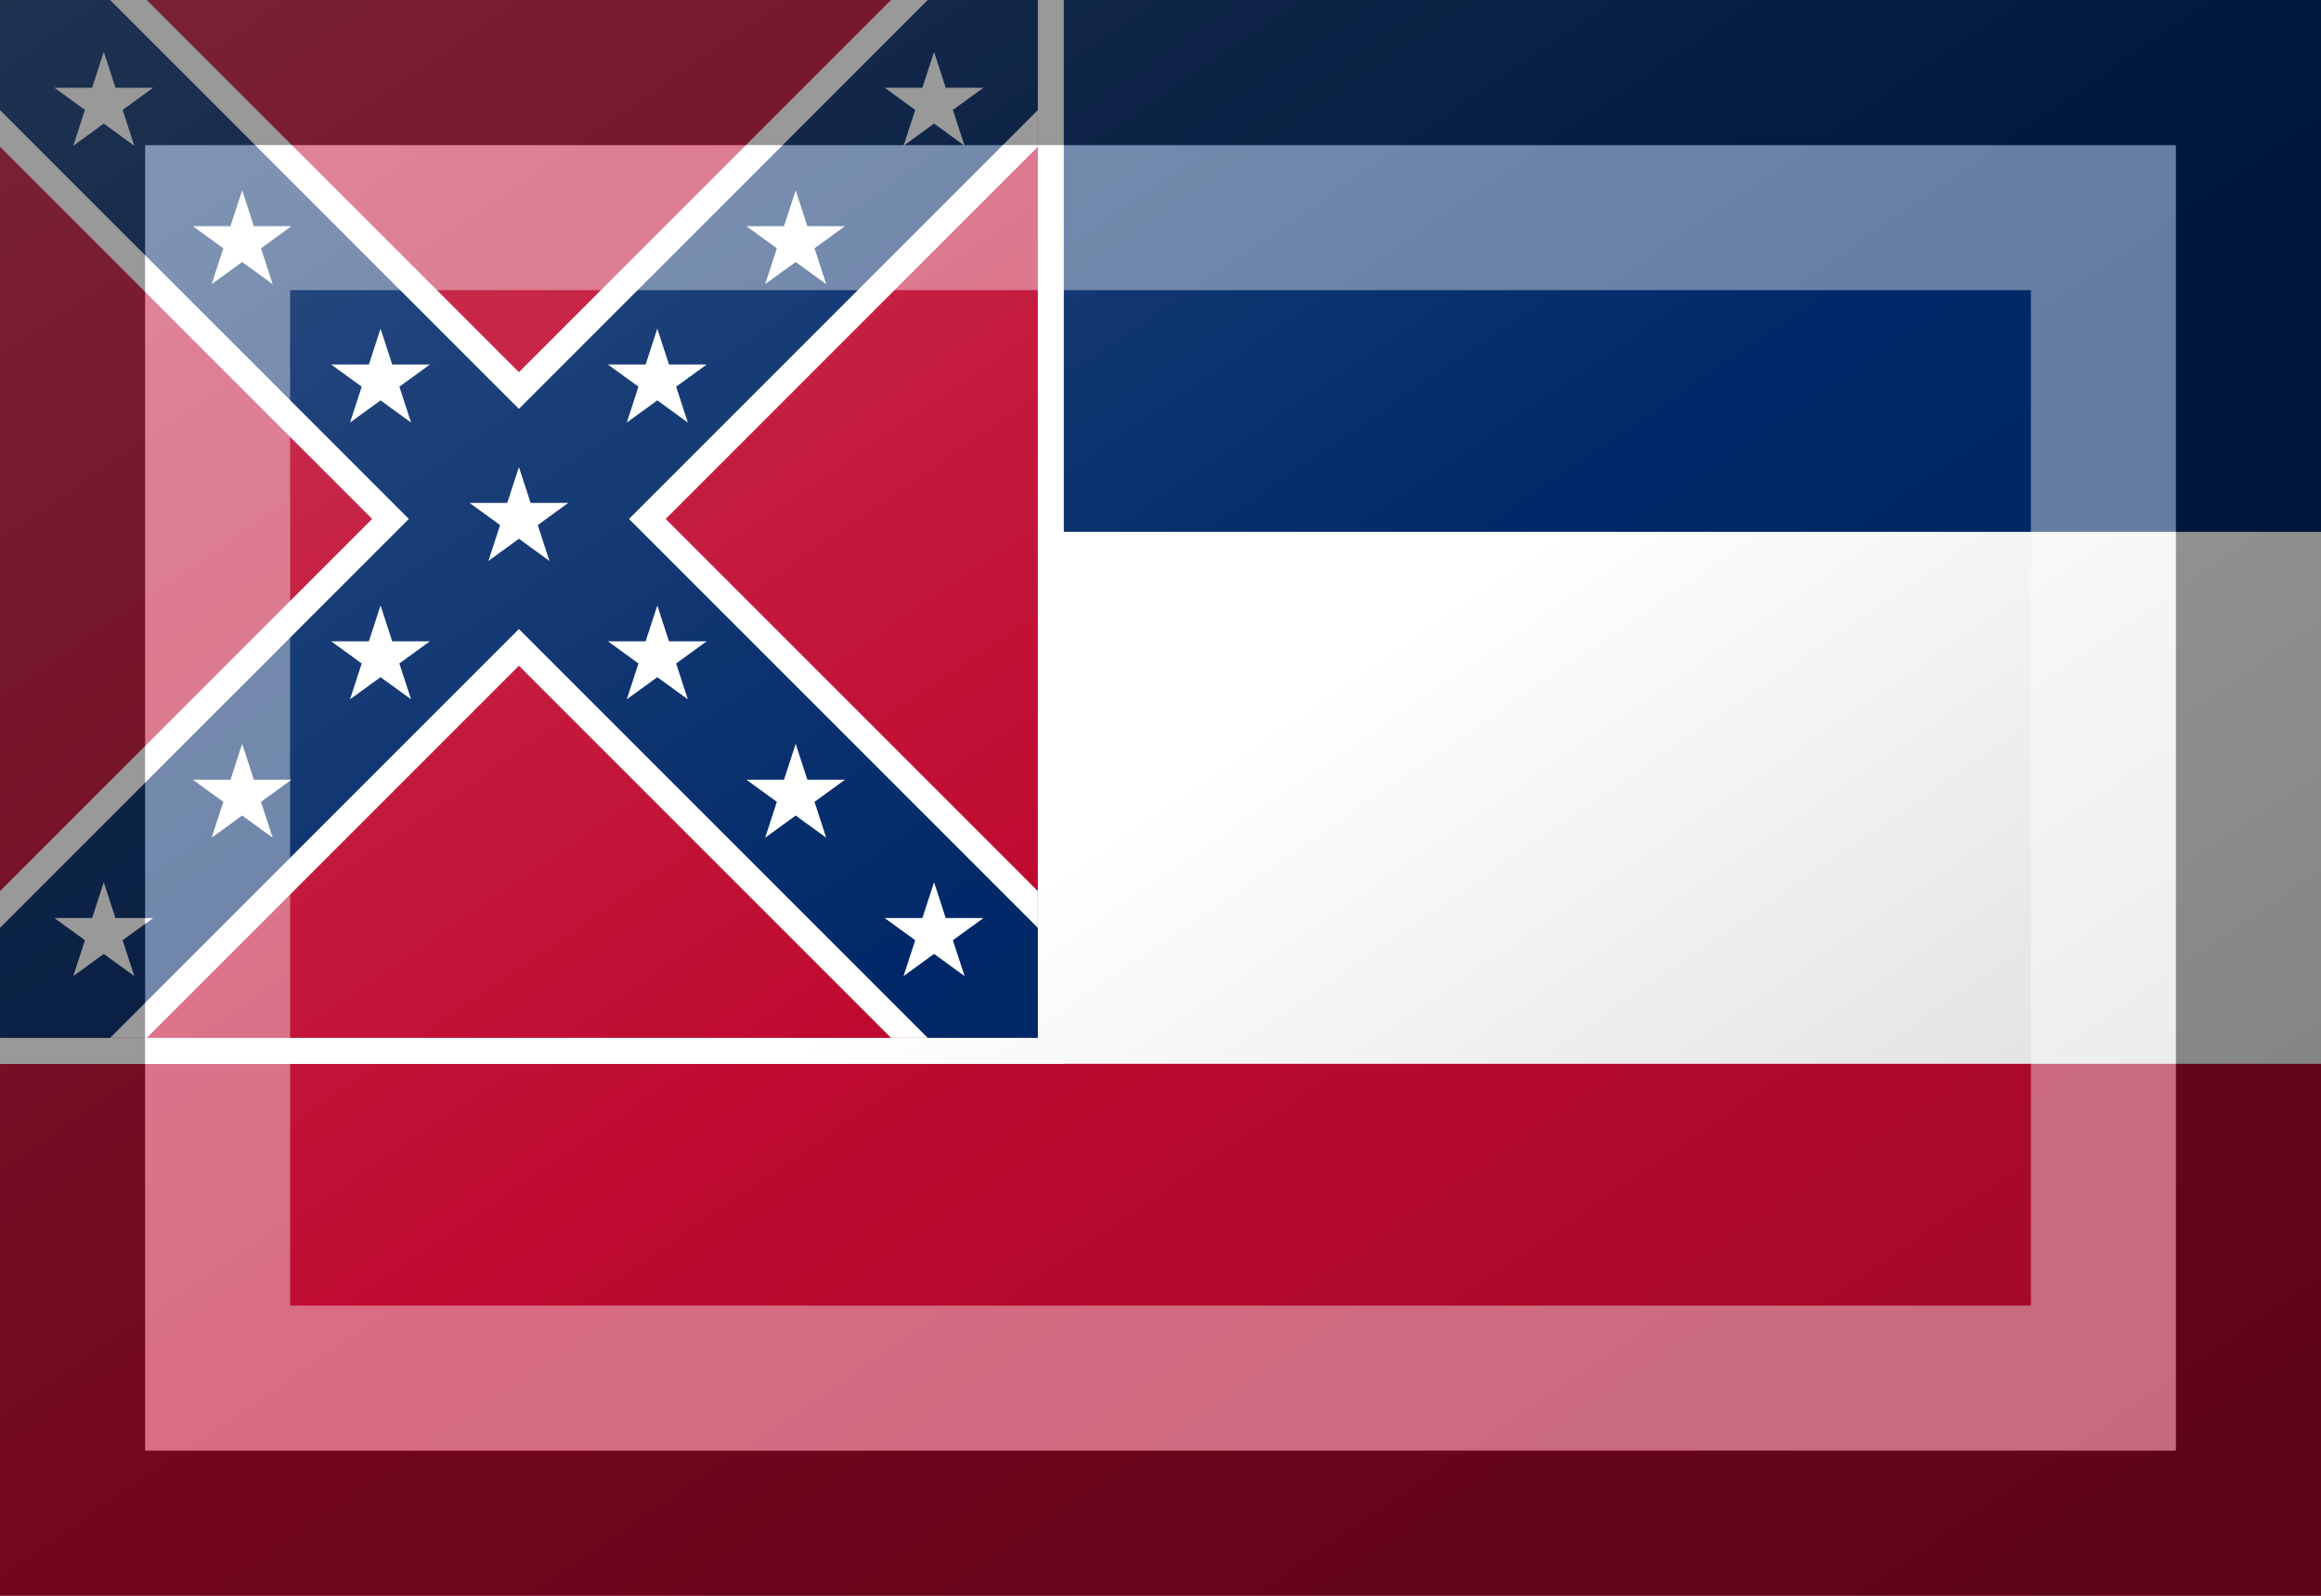
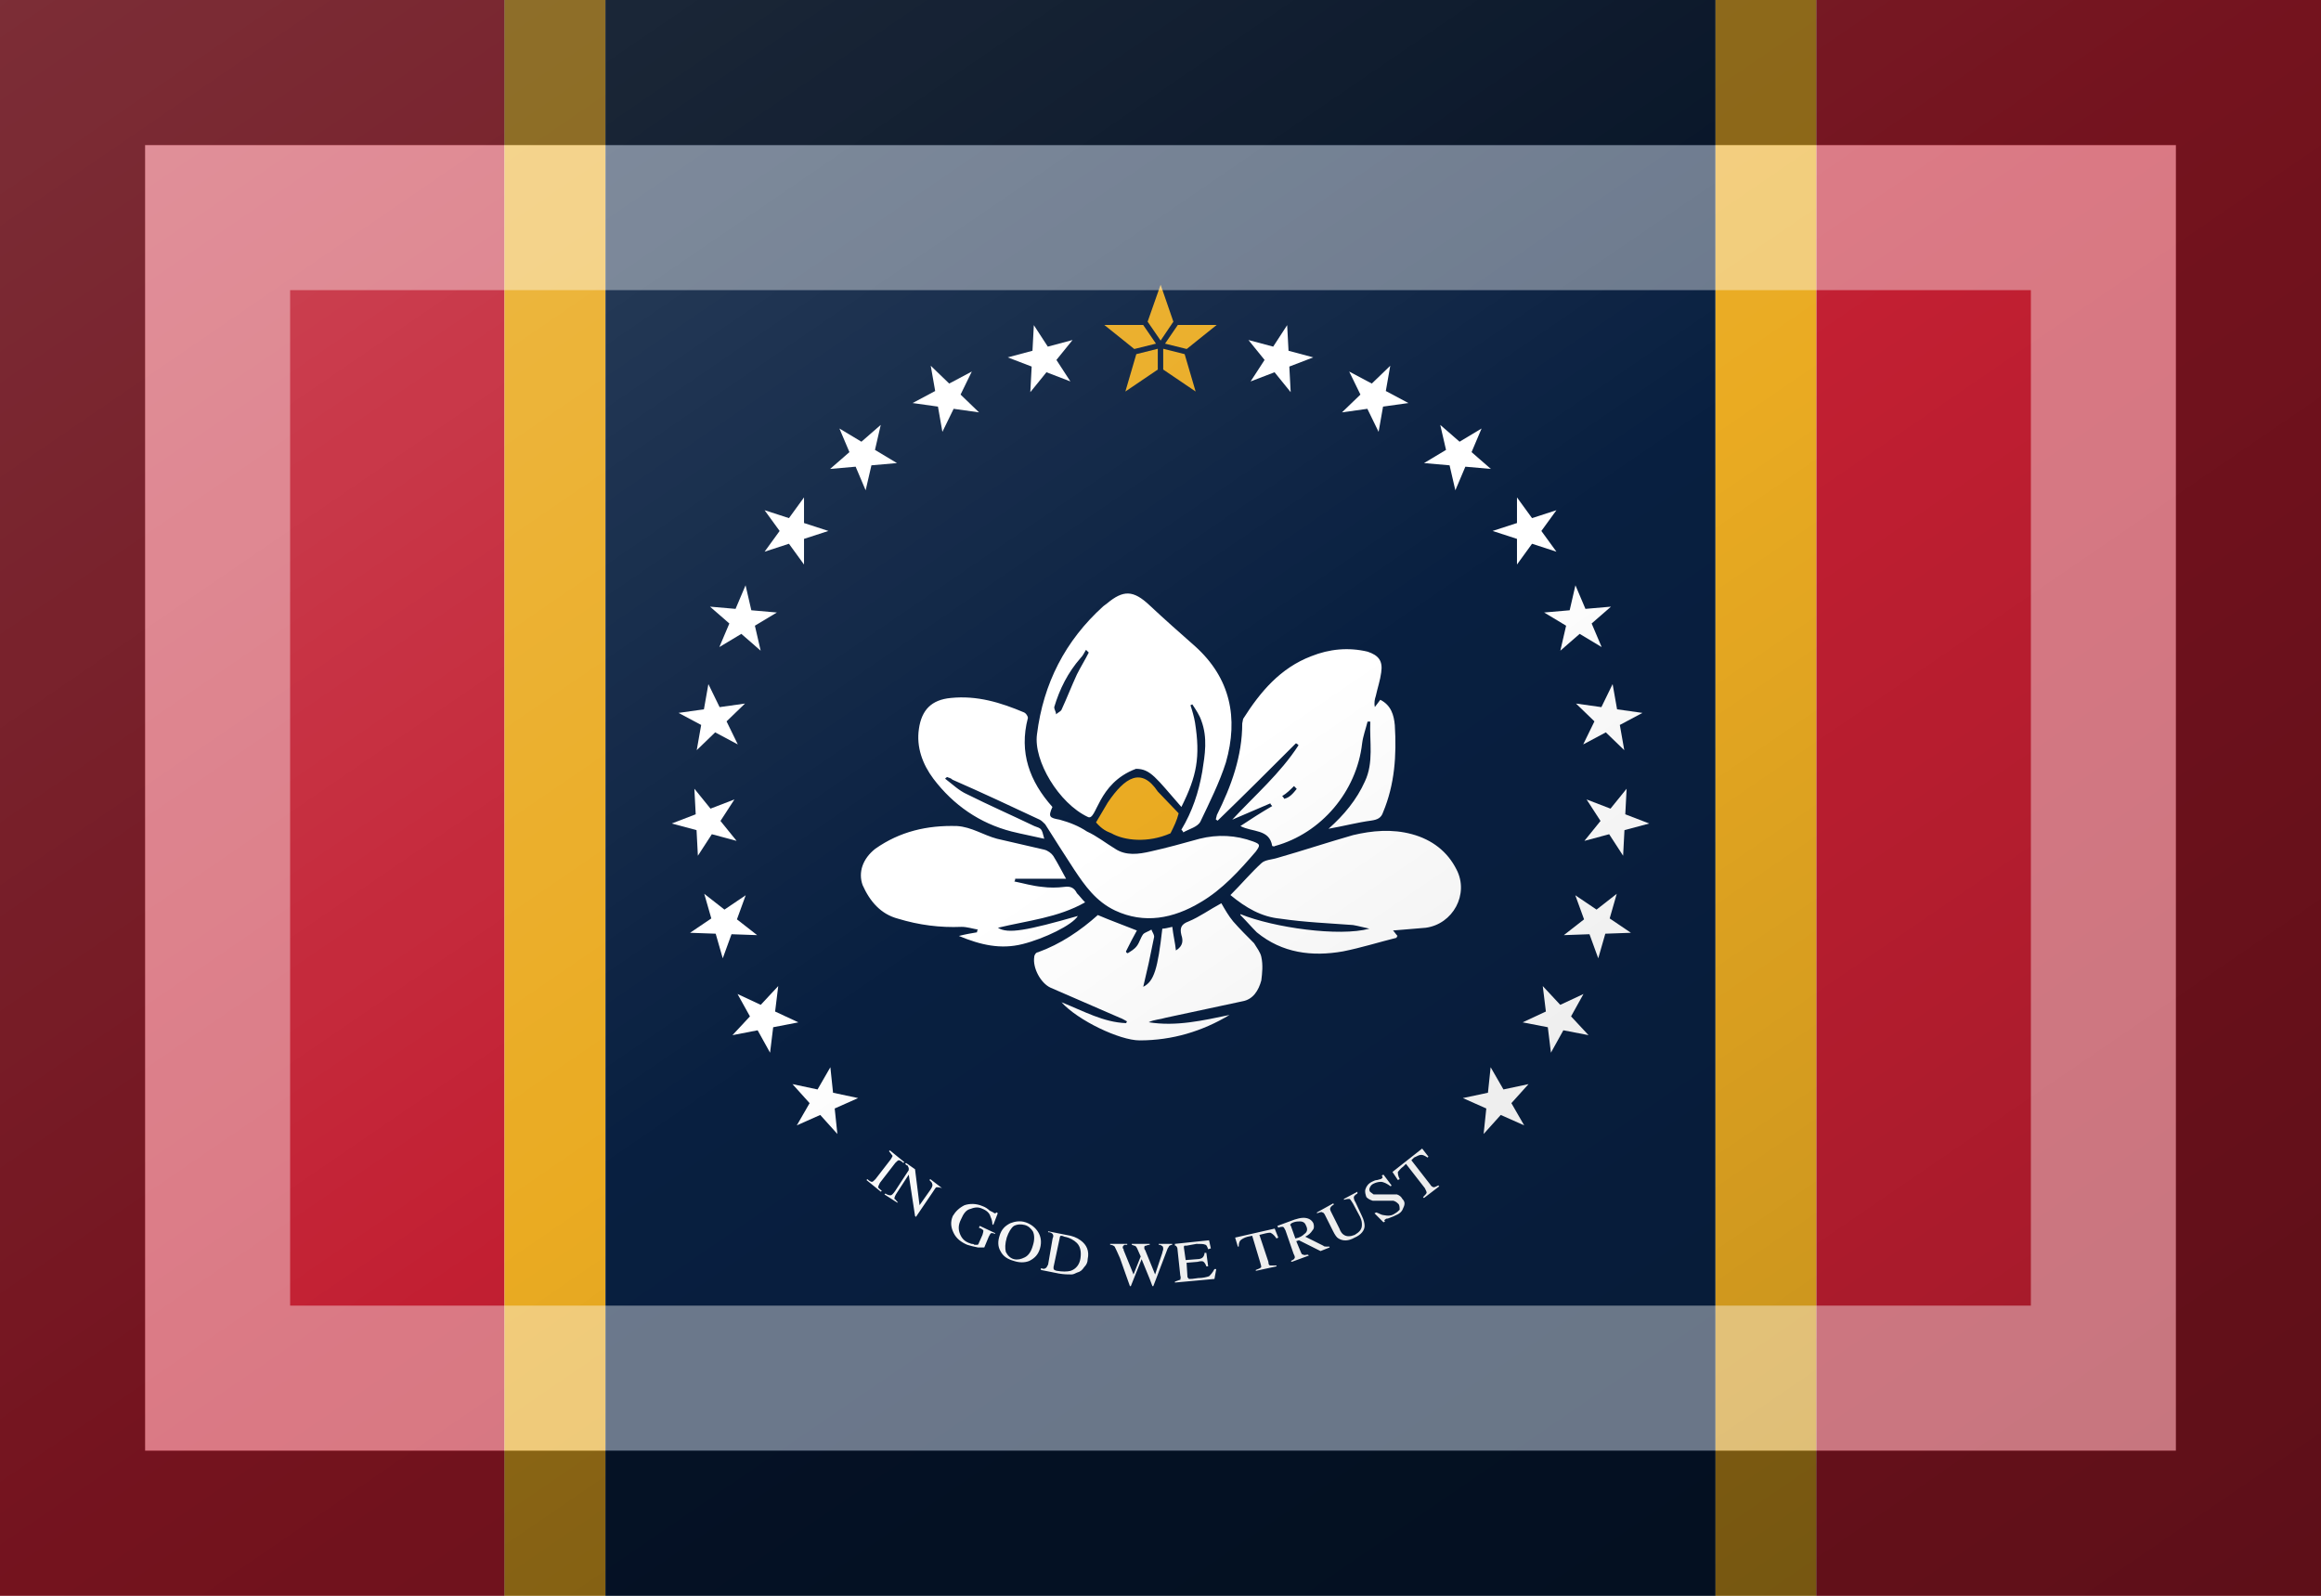
<svg xmlns="http://www.w3.org/2000/svg" xmlns:xlink="http://www.w3.org/1999/xlink" version="1.1" width="576" height="396" viewBox="0 0 576 396">
  <style>
- .blue{fill:rgb(0,40,104);}
- .red{fill:rgb(191,10,48);}
+ .blue{fill:rgb(8,31,64);}
+ .red{fill:rgb(194,31,50);}
.white{fill:rgb(255,255,255);}
+ .yellow{fill:rgb(234,171,34);}
</style>
  <defs>
+     <path id="magnolia" d="M -0.222 0.162 C -0.214 0.16 -0.208 0.159 -0.202 0.158 C -0.202 0.157 -0.202 0.156 -0.201 0.155 C -0.207 0.154 -0.213 0.152 -0.219 0.152 C -0.243 0.153 -0.266 0.15 -0.289 0.143 C -0.308 0.138 -0.32 0.124 -0.328 0.106 C -0.333 0.092 -0.328 0.077 -0.314 0.066 C -0.287 0.047 -0.257 0.04 -0.224 0.041 C -0.208 0.042 -0.195 0.051 -0.18 0.055 C -0.163 0.059 -0.145 0.063 -0.128 0.067 C -0.124 0.068 -0.12 0.071 -0.118 0.074 C -0.113 0.082 -0.109 0.09 -0.104 0.099 C -0.123 0.099 -0.142 0.099 -0.16 0.099 C -0.16 0.1 -0.16 0.101 -0.161 0.102 C -0.151 0.104 -0.141 0.107 -0.13 0.108 C -0.123 0.109 -0.114 0.109 -0.106 0.108 C -0.099 0.107 -0.095 0.109 -0.092 0.115 C -0.089 0.118 -0.087 0.121 -0.083 0.125 C -0.113 0.142 -0.146 0.145 -0.179 0.153 C -0.168 0.16 -0.147 0.156 -0.091 0.14 C -0.097 0.15 -0.128 0.165 -0.152 0.171 C -0.176 0.177 -0.198 0.172 -0.222 0.162 Z M -0.069 0.139 C -0.055 0.145 -0.041 0.15 -0.026 0.156 C -0.03 0.163 -0.034 0.171 -0.038 0.179 C -0.038 0.18 -0.037 0.181 -0.036 0.181 C -0.033 0.179 -0.029 0.177 -0.026 0.173 C -0.023 0.169 -0.022 0.164 -0.019 0.16 C -0.017 0.158 -0.013 0.157 -0.01 0.155 C -0.009 0.158 -0.007 0.16 -0.007 0.163 C -0.009 0.173 -0.011 0.182 -0.013 0.192 C -0.015 0.201 -0.017 0.209 -0.019 0.218 C -0.007 0.212 -0.003 0.198 0.002 0.154 C 0.005 0.154 0.008 0.153 0.013 0.152 C 0.014 0.161 0.016 0.169 0.017 0.178 C 0.025 0.173 0.025 0.167 0.023 0.161 C 0.021 0.153 0.023 0.149 0.031 0.146 C 0.043 0.141 0.054 0.133 0.067 0.126 C 0.071 0.133 0.075 0.14 0.08 0.146 C 0.087 0.154 0.095 0.162 0.103 0.17 C 0.106 0.175 0.11 0.18 0.111 0.185 C 0.113 0.194 0.112 0.203 0.111 0.211 C 0.108 0.222 0.102 0.232 0.09 0.234 C 0.062 0.24 0.034 0.246 0.006 0.252 C -2.9999763E-4 0.254 -0.007 0.254 -0.013 0.257 C 0.017 0.262 0.047 0.255 0.076 0.249 C 0.046 0.267 0.013 0.277 -0.023 0.277 C -0.045 0.277 -0.091 0.255 -0.109 0.235 C -0.084 0.245 -0.063 0.257 -0.038 0.258 C -0.037 0.257 -0.037 0.256 -0.037 0.256 C -0.039 0.255 -0.042 0.253 -0.045 0.252 C -0.07 0.241 -0.096 0.23 -0.121 0.219 C -0.132 0.214 -0.141 0.197 -0.139 0.185 C -0.139 0.183 -0.137 0.18 -0.135 0.18 C -0.11 0.171 -0.088 0.156 -0.069 0.139 Z M 0.088 0.138 C 0.125 0.153 0.197 0.163 0.23 0.154 C 0.225 0.153 0.218 0.151 0.212 0.15 C 0.186 0.148 0.159 0.147 0.132 0.143 C 0.111 0.141 0.094 0.131 0.077 0.117 C 0.089 0.105 0.1 0.092 0.111 0.082 C 0.115 0.078 0.123 0.078 0.129 0.076 C 0.157 0.068 0.184 0.059 0.212 0.051 C 0.233 0.046 0.255 0.044 0.277 0.05 C 0.299 0.056 0.316 0.069 0.326 0.089 C 0.34 0.116 0.322 0.149 0.292 0.153 C 0.281 0.154 0.269 0.155 0.256 0.156 C 0.258 0.158 0.259 0.16 0.261 0.162 C 0.26 0.163 0.26 0.163 0.26 0.164 C 0.24 0.169 0.221 0.175 0.201 0.179 C 0.167 0.185 0.134 0.181 0.106 0.158 C 0.1 0.152 0.094 0.145 0.088 0.139 Z M 0.228 -0.074 C 0.226 -0.066 0.223 -0.058 0.222 -0.05 C 0.216 0.003 0.177 0.049 0.126 0.063 C 0.125 0.064 0.124 0.063 0.123 0.063 C 0.12 0.044 0.101 0.048 0.088 0.041 C 0.1 0.033 0.111 0.026 0.123 0.019 C 0.122 0.018 0.121 0.017 0.121 0.016 C 0.107 0.022 0.093 0.028 0.079 0.034 C 0.104 0.007 0.132 -0.017 0.152 -0.048 C 0.151 -0.049 0.15 -0.05 0.149 -0.05 C 0.121 -0.022 0.092 0.007 0.063 0.035 C 0.062 0.035 0.062 0.034 0.061 0.034 C 0.061 0.032 0.062 0.03 0.062 0.029 C 0.078 -0.003 0.09 -0.036 0.09 -0.072 C 0.09 -0.073 0.091 -0.076 0.091 -0.077 C 0.11 -0.107 0.132 -0.133 0.166 -0.146 C 0.186 -0.154 0.207 -0.156 0.228 -0.151 C 0.24 -0.147 0.245 -0.141 0.243 -0.128 C 0.242 -0.12 0.239 -0.111 0.237 -0.102 C 0.236 -0.099 0.235 -0.095 0.236 -0.09 C 0.238 -0.093 0.24 -0.095 0.242 -0.098 C 0.254 -0.092 0.257 -0.081 0.258 -0.07 C 0.26 -0.037 0.258 -0.005 0.245 0.026 C 0.243 0.032 0.239 0.034 0.232 0.035 C 0.217 0.037 0.202 0.041 0.185 0.044 C 0.202 0.029 0.216 0.012 0.225 -0.008 C 0.235 -0.029 0.23 -0.052 0.231 -0.074 C 0.23 -0.074 0.229 -0.074 0.228 -0.074 Z M 0.134 0.008 C 0.135 0.009 0.136 0.01 0.136 0.011 C 0.142 0.01 0.146 0.005 0.15 9.999983E-5 C 0.149 -8.0000015E-4 0.148 -0.002 0.147 -0.003 C 0.143 0.001 0.139 0.005 0.134 0.008 Z M -0.237 -0.011 C -0.229 -0.005 -0.222 0.002 -0.213 0.006 C -0.189 0.018 -0.164 0.029 -0.139 0.041 C -0.131 0.044 -0.131 0.043 -0.128 0.055 C -0.141 0.052 -0.152 0.05 -0.164 0.047 C -0.199 0.038 -0.228 0.018 -0.25 -0.011 C -0.262 -0.027 -0.269 -0.046 -0.266 -0.066 C -0.263 -0.087 -0.252 -0.098 -0.231 -0.1 C -0.202 -0.103 -0.176 -0.095 -0.15 -0.084 C -0.148 -0.083 -0.146 -0.08 -0.146 -0.078 C -0.156 -0.04 -0.144 -0.008 -0.119 0.02 C -0.124 0.031 -0.122 0.032 -0.111 0.034 C -0.1 0.037 -0.09 0.041 -0.081 0.047 C -0.07 0.052 -0.06 0.06 -0.05 0.066 C -0.038 0.074 -0.024 0.072 -0.011 0.069 C 0.007 0.065 0.025 0.06 0.043 0.055 C 0.063 0.05 0.083 0.051 0.102 0.058 C 0.11 0.061 0.11 0.062 0.105 0.069 C 0.087 0.09 0.068 0.111 0.044 0.125 C 0.014 0.143 -0.018 0.149 -0.05 0.134 C -0.071 0.124 -0.083 0.107 -0.095 0.089 C -0.106 0.072 -0.117 0.055 -0.127 0.039 C -0.129 0.037 -0.131 0.035 -0.133 0.034 C -0.165 0.019 -0.197 0.004 -0.229 -0.01 C -0.231 -0.012 -0.233 -0.012 -0.235 -0.013 C -0.236 -0.012 -0.237 -0.012 -0.237 -0.011 Z M 0.038 -0.157 C 0.021 -0.172 0.004 -0.187 -0.012 -0.202 C -0.03 -0.219 -0.041 -0.219 -0.059 -0.204 C -0.06 -0.203 -0.062 -0.202 -0.063 -0.201 C -0.105 -0.163 -0.129 -0.116 -0.136 -0.06 C -0.14 -0.031 -0.112 0.016 -0.08 0.031 C -0.07 0.036 -0.07 -0.006 -0.027 -0.022 C -0.011 -0.022 -0.005 -0.012 0.023 0.02 C 0.04 -0.014 0.044 -0.035 0.038 -0.073 C 0.037 -0.079 0.035 -0.086 0.033 -0.092 L 0.035 -0.093 C 0.039 -0.087 0.043 -0.081 0.045 -0.075 C 0.052 -0.056 0.049 -0.038 0.046 -0.019 C 0.042 0.004 0.035 0.025 0.023 0.045 C 0.024 0.046 0.025 0.047 0.025 0.048 C 0.032 0.044 0.041 0.042 0.044 0.036 C 0.054 0.015 0.065 -0.007 0.072 -0.029 C 0.086 -0.078 0.077 -0.122 0.038 -0.157 Z M -0.092 -0.126 C -0.098 -0.113 -0.103 -0.1 -0.109 -0.087 C -0.11 -0.085 -0.113 -0.084 -0.115 -0.082 C -0.115 -0.085 -0.117 -0.087 -0.117 -0.09 C -0.111 -0.11 -0.102 -0.128 -0.088 -0.144 C -0.085 -0.147 -0.084 -0.15 -0.082 -0.153 C -0.081 -0.152 -0.08 -0.151 -0.079 -0.15 C -0.083 -0.142 -0.088 -0.134 -0.092 -0.126 Z" />
+     <path id="magnolia2" d="M -0.071 0.037 L -0.058 0.015 C -0.039 -0.013 -0.021 -0.024 -0.003 0.003 L 0.02 0.027 C 0.018 0.035 0.015 0.041 0.011 0.049 C -0.014 0.06 -0.04 0.057 -0.054 0.049 C -0.059 0.047 -0.064 0.045 -0.071 0.037 Z" />
    <path id="star" d="M 0.0 -1.0 L 0.225 -0.309 L 0.951 -0.309 L 0.363 0.118 L 0.588 0.809 L 0.0 0.382 L -0.588 0.809 L -0.363 0.118 L -0.951 -0.309 L -0.225 -0.309 Z" />
+     <path id="star2" d="M 0.218 -0.374 L 0.002 -1 L -0.218 -0.374 L 0.002 -0.054 Z M -0.41 0.176 L -0.595 0.809 L -0.046 0.437 V 0.085 L -0.41 0.176 Z M -0.293 -0.318 H -0.951 L -0.444 0.089 L -0.077 -0.002 Z M 0.444 0.089 L 0.951 -0.318 H 0.293 L 0.077 -0.002 L 0.444 0.089 Z M 0.409 0.176 L 0.046 0.085 V 0.437 L 0.595 0.809 Z" />
+     <path id="text" d="M 0.258 0.416 L 0.291 0.39 L 0.298 0.399 L 0.297 0.4 C 0.294 0.398 0.292 0.397 0.29 0.397 C 0.288 0.397 0.286 0.398 0.282 0.4 L 0.279 0.403 L 0.3 0.43 C 0.301 0.432 0.303 0.433 0.304 0.433 C 0.305 0.433 0.307 0.432 0.309 0.431 L 0.31 0.432 L 0.293 0.445 L 0.292 0.444 C 0.294 0.442 0.296 0.44 0.296 0.439 C 0.296 0.438 0.295 0.436 0.294 0.434 L 0.273 0.407 L 0.27 0.41 C 0.267 0.412 0.265 0.415 0.264 0.416 C 0.264 0.418 0.264 0.42 0.266 0.424 L 0.264 0.425 Z M 0.24 0.461 C 0.243 0.462 0.246 0.464 0.248 0.464 C 0.253 0.465 0.257 0.465 0.261 0.462 C 0.263 0.461 0.265 0.459 0.266 0.458 C 0.266 0.456 0.266 0.454 0.265 0.452 C 0.263 0.45 0.262 0.449 0.259 0.448 C 0.258 0.448 0.255 0.448 0.25 0.448 L 0.242 0.448 C 0.24 0.448 0.238 0.448 0.236 0.448 C 0.233 0.447 0.231 0.446 0.229 0.444 C 0.228 0.441 0.227 0.438 0.228 0.435 C 0.229 0.432 0.231 0.429 0.235 0.427 C 0.237 0.426 0.239 0.425 0.241 0.425 C 0.244 0.424 0.245 0.424 0.245 0.424 C 0.246 0.423 0.247 0.423 0.247 0.422 C 0.247 0.422 0.247 0.421 0.246 0.42 L 0.248 0.419 L 0.257 0.431 L 0.256 0.432 C 0.252 0.429 0.248 0.427 0.245 0.427 C 0.242 0.427 0.239 0.428 0.237 0.429 C 0.235 0.43 0.234 0.431 0.233 0.433 C 0.232 0.435 0.232 0.436 0.233 0.438 C 0.234 0.439 0.236 0.44 0.237 0.441 C 0.239 0.441 0.241 0.441 0.244 0.441 L 0.252 0.441 C 0.257 0.441 0.261 0.441 0.263 0.441 C 0.266 0.442 0.268 0.444 0.269 0.446 C 0.272 0.449 0.272 0.452 0.27 0.456 C 0.269 0.459 0.267 0.462 0.262 0.464 C 0.26 0.465 0.258 0.466 0.255 0.467 C 0.253 0.468 0.251 0.468 0.251 0.468 C 0.25 0.469 0.249 0.469 0.249 0.47 C 0.249 0.47 0.249 0.471 0.25 0.471 L 0.248 0.472 L 0.238 0.462 Z M 0.192 0.451 L 0.193 0.452 C 0.19 0.454 0.189 0.455 0.189 0.456 C 0.188 0.457 0.189 0.459 0.19 0.461 L 0.199 0.479 C 0.2 0.482 0.202 0.485 0.204 0.486 C 0.207 0.488 0.211 0.488 0.216 0.486 C 0.221 0.483 0.224 0.48 0.224 0.475 C 0.224 0.473 0.224 0.47 0.222 0.466 L 0.214 0.451 C 0.212 0.448 0.211 0.446 0.21 0.446 C 0.209 0.446 0.207 0.446 0.204 0.447 L 0.204 0.446 L 0.219 0.438 L 0.219 0.44 C 0.217 0.441 0.215 0.443 0.215 0.444 C 0.215 0.445 0.215 0.447 0.217 0.45 L 0.224 0.465 C 0.226 0.469 0.227 0.473 0.227 0.476 C 0.227 0.481 0.223 0.486 0.216 0.489 C 0.209 0.493 0.203 0.493 0.198 0.49 C 0.196 0.489 0.194 0.486 0.192 0.482 L 0.183 0.464 C 0.182 0.462 0.181 0.461 0.18 0.461 C 0.179 0.46 0.177 0.461 0.174 0.462 L 0.174 0.461 Z M 0.145 0.515 C 0.147 0.514 0.149 0.513 0.149 0.512 C 0.15 0.511 0.149 0.509 0.148 0.507 L 0.139 0.481 C 0.138 0.479 0.137 0.477 0.136 0.477 C 0.135 0.477 0.133 0.477 0.131 0.478 L 0.13 0.476 L 0.149 0.469 C 0.152 0.468 0.156 0.467 0.159 0.467 C 0.164 0.467 0.168 0.469 0.17 0.473 C 0.171 0.476 0.171 0.479 0.169 0.481 C 0.167 0.484 0.165 0.486 0.161 0.488 L 0.181 0.498 C 0.182 0.499 0.183 0.499 0.184 0.499 C 0.185 0.499 0.186 0.499 0.188 0.499 L 0.188 0.5 L 0.178 0.504 L 0.154 0.492 L 0.151 0.493 L 0.156 0.505 C 0.157 0.507 0.157 0.508 0.159 0.508 C 0.16 0.509 0.161 0.508 0.164 0.508 L 0.165 0.509 L 0.146 0.516 Z M 0.16 0.485 C 0.163 0.483 0.164 0.48 0.162 0.476 C 0.161 0.473 0.159 0.471 0.155 0.471 C 0.153 0.471 0.151 0.471 0.148 0.472 C 0.146 0.473 0.145 0.473 0.145 0.474 C 0.144 0.474 0.144 0.475 0.145 0.476 L 0.15 0.49 C 0.155 0.489 0.158 0.487 0.16 0.485 Z M 0.083 0.489 L 0.127 0.479 L 0.131 0.489 L 0.129 0.49 C 0.127 0.487 0.125 0.485 0.123 0.484 C 0.122 0.483 0.118 0.484 0.114 0.485 L 0.11 0.486 L 0.12 0.516 C 0.12 0.519 0.121 0.52 0.122 0.52 C 0.123 0.52 0.125 0.52 0.129 0.52 L 0.129 0.521 L 0.106 0.526 L 0.106 0.525 C 0.109 0.524 0.111 0.523 0.112 0.522 C 0.112 0.521 0.112 0.52 0.111 0.517 L 0.102 0.487 L 0.097 0.488 C 0.093 0.489 0.09 0.491 0.089 0.492 C 0.088 0.493 0.087 0.495 0.087 0.499 L 0.086 0.499 Z M 0.016 0.538 C 0.019 0.537 0.021 0.536 0.022 0.536 C 0.022 0.535 0.023 0.534 0.022 0.531 L 0.019 0.503 C 0.019 0.5 0.018 0.499 0.017 0.498 C 0.016 0.498 0.016 0.498 0.016 0.497 L 0.016 0.496 L 0.054 0.492 L 0.056 0.501 L 0.053 0.502 C 0.052 0.499 0.051 0.497 0.05 0.497 C 0.048 0.496 0.045 0.496 0.04 0.496 L 0.029 0.498 C 0.028 0.498 0.027 0.498 0.027 0.498 C 0.026 0.498 0.026 0.499 0.026 0.5 L 0.028 0.514 L 0.041 0.513 C 0.044 0.513 0.046 0.512 0.047 0.511 C 0.048 0.51 0.049 0.508 0.049 0.506 L 0.051 0.506 L 0.053 0.521 L 0.051 0.521 C 0.05 0.518 0.049 0.517 0.048 0.516 C 0.047 0.515 0.045 0.515 0.041 0.516 L 0.029 0.517 L 0.03 0.533 C 0.031 0.534 0.031 0.535 0.032 0.535 C 0.034 0.535 0.036 0.535 0.042 0.534 C 0.047 0.534 0.051 0.533 0.054 0.532 C 0.056 0.53 0.058 0.528 0.06 0.524 L 0.062 0.524 L 0.06 0.535 L 0.016 0.539 Z M -0.037 0.496 V 0.497 C -0.038 0.497 -0.039 0.497 -0.04 0.497 C -0.041 0.498 -0.042 0.498 -0.042 0.5 C -0.042 0.5 -0.042 0.501 -0.042 0.501 C -0.041 0.501 -0.041 0.502 -0.041 0.503 L -0.03 0.53 L -0.022 0.51 L -0.026 0.501 C -0.027 0.499 -0.028 0.498 -0.029 0.498 C -0.03 0.498 -0.031 0.497 -0.032 0.497 V 0.496 H -0.012 V 0.497 C -0.014 0.497 -0.016 0.498 -0.016 0.498 C -0.018 0.498 -0.018 0.499 -0.018 0.5 C -0.018 0.501 -0.018 0.501 -0.018 0.501 C -0.018 0.501 -0.018 0.502 -0.017 0.503 L -0.006 0.53 L 0.002 0.506 C 0.002 0.505 0.003 0.503 0.003 0.502 C 0.003 0.502 0.003 0.501 0.003 0.501 C 0.003 0.499 0.002 0.498 0.001 0.498 C 3.9997906E-4 0.497 -6.00021E-4 0.497 -0.002 0.497 V 0.496 L 0.013 0.496 V 0.497 C 0.012 0.497 0.01 0.498 0.01 0.498 C 0.009 0.499 0.009 0.5 0.008 0.501 L -2.142042E-8 0.522 L -0.003 0.53 L -0.008 0.543 H -0.009 L -0.012 0.535 L -0.021 0.513 L -0.033 0.543 H -0.034 L -0.039 0.529 L -0.045 0.512 C -0.048 0.505 -0.05 0.501 -0.051 0.499 C -0.052 0.498 -0.054 0.497 -0.056 0.497 V 0.496 Z M -0.133 0.523 C -0.13 0.524 -0.129 0.524 -0.128 0.523 C -0.127 0.523 -0.126 0.521 -0.125 0.519 L -0.12 0.49 C -0.119 0.488 -0.119 0.486 -0.12 0.485 C -0.121 0.484 -0.122 0.483 -0.125 0.483 L -0.125 0.482 L -0.105 0.486 C -0.098 0.487 -0.093 0.489 -0.089 0.492 C -0.082 0.497 -0.079 0.504 -0.081 0.513 C -0.081 0.516 -0.082 0.519 -0.085 0.522 C -0.087 0.525 -0.089 0.527 -0.093 0.528 C -0.095 0.529 -0.097 0.53 -0.099 0.53 C -0.103 0.53 -0.107 0.53 -0.113 0.529 L -0.133 0.525 Z M -0.118 0.525 C -0.118 0.525 -0.116 0.526 -0.115 0.526 C -0.109 0.527 -0.104 0.527 -0.1 0.526 C -0.094 0.524 -0.09 0.519 -0.089 0.512 C -0.088 0.505 -0.089 0.499 -0.093 0.495 C -0.096 0.492 -0.101 0.489 -0.107 0.488 C -0.109 0.487 -0.11 0.487 -0.111 0.487 C -0.112 0.488 -0.112 0.488 -0.112 0.489 L -0.119 0.522 C -0.119 0.524 -0.119 0.524 -0.118 0.525 Z M -0.167 0.473 C -0.162 0.471 -0.156 0.47 -0.15 0.472 C -0.144 0.474 -0.139 0.478 -0.136 0.483 C -0.133 0.488 -0.132 0.494 -0.134 0.501 C -0.136 0.508 -0.14 0.512 -0.146 0.515 C -0.151 0.517 -0.157 0.517 -0.163 0.515 C -0.17 0.513 -0.175 0.51 -0.178 0.504 C -0.181 0.499 -0.181 0.493 -0.179 0.487 C -0.177 0.48 -0.173 0.476 -0.167 0.473 Z M -0.172 0.505 C -0.17 0.509 -0.167 0.512 -0.163 0.513 C -0.159 0.514 -0.155 0.513 -0.151 0.511 C -0.147 0.509 -0.144 0.505 -0.142 0.498 C -0.14 0.492 -0.14 0.486 -0.142 0.482 C -0.144 0.479 -0.147 0.476 -0.151 0.475 C -0.155 0.474 -0.159 0.474 -0.163 0.476 C -0.166 0.478 -0.169 0.483 -0.171 0.489 C -0.173 0.496 -0.173 0.501 -0.172 0.505 Z M -0.19 0.459 C -0.188 0.46 -0.186 0.461 -0.186 0.461 C -0.185 0.462 -0.184 0.462 -0.184 0.462 C -0.183 0.462 -0.183 0.461 -0.182 0.461 L -0.181 0.462 L -0.186 0.475 L -0.187 0.474 C -0.187 0.471 -0.188 0.468 -0.189 0.466 C -0.19 0.462 -0.193 0.459 -0.198 0.457 C -0.202 0.455 -0.206 0.455 -0.211 0.457 C -0.216 0.458 -0.219 0.462 -0.222 0.469 C -0.225 0.475 -0.225 0.48 -0.223 0.485 C -0.221 0.49 -0.218 0.493 -0.213 0.495 C -0.212 0.495 -0.211 0.496 -0.21 0.496 C -0.209 0.496 -0.208 0.496 -0.207 0.497 C -0.205 0.497 -0.204 0.497 -0.203 0.497 C -0.203 0.496 -0.202 0.496 -0.202 0.495 L -0.198 0.486 C -0.197 0.483 -0.197 0.482 -0.197 0.481 C -0.198 0.48 -0.199 0.479 -0.202 0.478 L -0.201 0.476 L -0.184 0.484 L -0.184 0.485 C -0.186 0.484 -0.187 0.484 -0.188 0.484 C -0.189 0.484 -0.19 0.486 -0.191 0.488 L -0.196 0.5 C -0.197 0.5 -0.199 0.5 -0.203 0.5 C -0.208 0.499 -0.212 0.498 -0.215 0.497 C -0.222 0.494 -0.227 0.49 -0.23 0.484 C -0.233 0.478 -0.234 0.472 -0.231 0.465 C -0.228 0.46 -0.224 0.456 -0.218 0.453 C -0.212 0.451 -0.205 0.451 -0.198 0.454 C -0.195 0.455 -0.192 0.457 -0.19 0.459 Z M -0.306 0.44 C -0.303 0.442 -0.301 0.442 -0.3 0.442 C -0.299 0.442 -0.297 0.44 -0.295 0.437 L -0.28 0.414 L -0.28 0.412 C -0.28 0.411 -0.281 0.41 -0.281 0.409 C -0.282 0.409 -0.283 0.408 -0.284 0.407 L -0.283 0.406 L -0.273 0.413 L -0.268 0.453 L -0.256 0.436 C -0.254 0.433 -0.253 0.431 -0.254 0.429 C -0.254 0.428 -0.255 0.427 -0.257 0.425 L -0.256 0.424 L -0.243 0.434 L -0.243 0.434 C -0.246 0.433 -0.247 0.433 -0.249 0.433 C -0.25 0.433 -0.251 0.435 -0.253 0.438 L -0.272 0.466 L -0.273 0.465 L -0.28 0.419 L -0.293 0.439 C -0.295 0.442 -0.296 0.444 -0.296 0.446 C -0.295 0.446 -0.294 0.448 -0.292 0.45 L -0.293 0.45 L -0.307 0.441 Z M -0.326 0.424 C -0.324 0.426 -0.322 0.427 -0.321 0.427 C -0.32 0.427 -0.319 0.426 -0.317 0.424 L -0.3 0.402 C -0.299 0.4 -0.298 0.399 -0.298 0.398 C -0.299 0.397 -0.3 0.395 -0.302 0.393 L -0.301 0.392 L -0.285 0.405 L -0.286 0.406 C -0.288 0.404 -0.29 0.403 -0.291 0.403 C -0.292 0.403 -0.293 0.404 -0.295 0.406 L -0.312 0.428 C -0.313 0.43 -0.314 0.432 -0.314 0.433 C -0.314 0.434 -0.312 0.435 -0.31 0.437 L -0.311 0.438 L -0.327 0.425 Z" />
    <linearGradient id="glaze" x1="0%" y1="0%" x2="100%" y2="100%">
      <stop offset="0%" stop-color="rgb(255,255,255)" stop-opacity="0.2" />
      <stop offset="49.999%" stop-color="rgb(255,255,255)" stop-opacity="0.0" />
      <stop offset="50.001%" stop-color="rgb(0,0,0)" stop-opacity="0.0" />
      <stop offset="100%" stop-color="rgb(0,0,0)" stop-opacity="0.2" />
    </linearGradient>
  </defs>
  <g>
    <g>
-       <rect x="0" y="0" width="576" height="132" class="blue" />
-       <rect x="0" y="132" width="576" height="132" class="white" />
-       <rect x="0" y="264" width="576" height="132" class="red" />
+       <rect x="0" y="0" width="125.217" height="396" class="red" />
+       <rect x="125.217" y="0" width="25.044" height="396" class="yellow" />
+       <rect x="150.261" y="0" width="275.478" height="396" class="blue" />
+       <rect x="425.739" y="0" width="25.044" height="396" class="yellow" />
+       <rect x="450.783" y="0" width="125.217" height="396" class="red" />
    </g>
-     <rect x="0" y="0" width="264" height="264" class="white" />
-     <rect x="0" y="0" width="257.561" height="257.561" class="red" />
-     <path d="M 0 0 L 0 36.425 L 92.356 128.781 L 0 221.137 L 0 221.137 L 0 257.561 L 36.425 257.561 L 128.781 165.205 L 128.781 165.205 L 221.137 257.561 L 257.561 257.561 L 257.561 221.137 L 165.205 128.781 L 257.561 36.425 L 257.561 0 L 221.137 0 L 128.781 92.356 L 36.425 0 Z" class="white" />
-     <path d="M 0 0 L 0 27.319 L 0 27.319 L 101.462 128.781 L 0 230.243 L 0 257.561 L 27.319 257.561 L 128.781 156.099 L 230.243 257.561 L 257.561 257.561 L 257.561 230.243 L 156.099 128.781 L 257.561 27.319 L 257.561 0 L 230.243 0 L 128.781 101.462 L 27.319 0 Z" class="blue" />
-     <use xlink:href="#star" transform="translate(128.7806 128.7806) scale(12.8781 12.8781) rotate(0)" class="white" />
+     <use xlink:href="#star2" transform="translate(288 85.3043) scale(14.6504 14.6504) rotate(0)" class="yellow" />
    <g>
-       <use xlink:href="#star" transform="translate(94.4391 94.4391) scale(12.8781 12.8781) rotate(0)" class="white" />
-       <use xlink:href="#star" transform="translate(163.1221 94.4391) scale(12.8781 12.8781) rotate(0)" class="white" />
-       <use xlink:href="#star" transform="translate(94.4391 163.1221) scale(12.8781 12.8781) rotate(0)" class="white" />
-       <use xlink:href="#star" transform="translate(163.1221 163.1221) scale(12.8781 12.8781) rotate(0)" class="white" />
-       <use xlink:href="#star" transform="translate(60.0976 60.0976) scale(12.8781 12.8781) rotate(0)" class="white" />
-       <use xlink:href="#star" transform="translate(197.4636 60.0976) scale(12.8781 12.8781) rotate(0)" class="white" />
-       <use xlink:href="#star" transform="translate(60.0976 197.4636) scale(12.8781 12.8781) rotate(0)" class="white" />
-       <use xlink:href="#star" transform="translate(197.4636 197.4636) scale(12.8781 12.8781) rotate(0)" class="white" />
-       <use xlink:href="#star" transform="translate(25.7561 25.7561) scale(12.8781 12.8781) rotate(0)" class="white" />
-       <use xlink:href="#star" transform="translate(231.8051 25.7561) scale(12.8781 12.8781) rotate(0)" class="white" />
-       <use xlink:href="#star" transform="translate(25.7561 231.8051) scale(12.8781 12.8781) rotate(0)" class="white" />
-       <use xlink:href="#star" transform="translate(231.8051 231.8051) scale(12.8781 12.8781) rotate(0)" class="white" />
+       <use xlink:href="#star" transform="translate(317.1678 89.1444) scale(8.7565 8.7565) rotate(15)" class="white" />
+       <use xlink:href="#star" transform="translate(258.8322 89.1444) scale(8.7565 8.7565) rotate(-15)" class="white" />
+       <use xlink:href="#star" transform="translate(340.9074 98.4956) scale(8.7565 8.7565) rotate(28)" class="white" />
+       <use xlink:href="#star" transform="translate(235.0926 98.4956) scale(8.7565 8.7565) rotate(-28)" class="white" />
+       <use xlink:href="#star" transform="translate(361.935 112.9475) scale(8.7565 8.7565) rotate(41)" class="white" />
+       <use xlink:href="#star" transform="translate(214.065 112.9475) scale(8.7565 8.7565) rotate(-41)" class="white" />
+       <use xlink:href="#star" transform="translate(379.1727 131.7592) scale(8.7565 8.7565) rotate(54)" class="white" />
+       <use xlink:href="#star" transform="translate(196.8273 131.7592) scale(8.7565 8.7565) rotate(-54)" class="white" />
+       <use xlink:href="#star" transform="translate(391.7369 153.9663) scale(8.7565 8.7565) rotate(67)" class="white" />
+       <use xlink:href="#star" transform="translate(184.2631 153.9663) scale(8.7565 8.7565) rotate(-67)" class="white" />
+       <use xlink:href="#star" transform="translate(398.9836 178.4306) scale(8.7565 8.7565) rotate(80)" class="white" />
+       <use xlink:href="#star" transform="translate(177.0164 178.4306) scale(8.7565 8.7565) rotate(-80)" class="white" />
+       <use xlink:href="#star" transform="translate(400.5412 203.898) scale(8.7565 8.7565) rotate(93)" class="white" />
+       <use xlink:href="#star" transform="translate(175.4588 203.898) scale(8.7565 8.7565) rotate(-93)" class="white" />
+       <use xlink:href="#star" transform="translate(396.33 229.0631) scale(8.7565 8.7565) rotate(106)" class="white" />
+       <use xlink:href="#star" transform="translate(179.67 229.0631) scale(8.7565 8.7565) rotate(-106)" class="white" />
+       <use xlink:href="#star" transform="translate(386.5658 252.6359) scale(8.7565 8.7565) rotate(119)" class="white" />
+       <use xlink:href="#star" transform="translate(189.4342 252.6359) scale(8.7565 8.7565) rotate(-119)" class="white" />
+       <use xlink:href="#star" transform="translate(371.7492 273.4081) scale(8.7565 8.7565) rotate(132)" class="white" />
+       <use xlink:href="#star" transform="translate(204.2508 273.4081) scale(8.7565 8.7565) rotate(-132)" class="white" />
    </g>
+     <use xlink:href="#text" transform="translate(288 198) scale(223.1374 223.1374) rotate(0)" class="white" />
+     <use xlink:href="#magnolia" transform="translate(288 195.7461) scale(225.3913 225.3913) rotate(0)" class="white" />
+     <use xlink:href="#magnolia2" transform="translate(288 195.7461) scale(225.3913 225.3913) rotate(0)" class="yellow" />
  </g>
  <g>
    <rect x="0" y="0" width="576" height="396" fill="url(#glaze)" />
    <path d="M 36 36 L 540 36 L 540 360 L 36 360 Z M 72 72 L 72 324 L 504 324 L 504 72 Z" fill="rgb(255,255,255)" opacity="0.4" />
    <path d="M 0 0 L 576 0 L 576 396 L 0 396 Z M 36 36 L 36 360 L 540 360 L 540 36 Z" fill="rgb(0,0,0)" opacity="0.4" />
  </g>
</svg>
